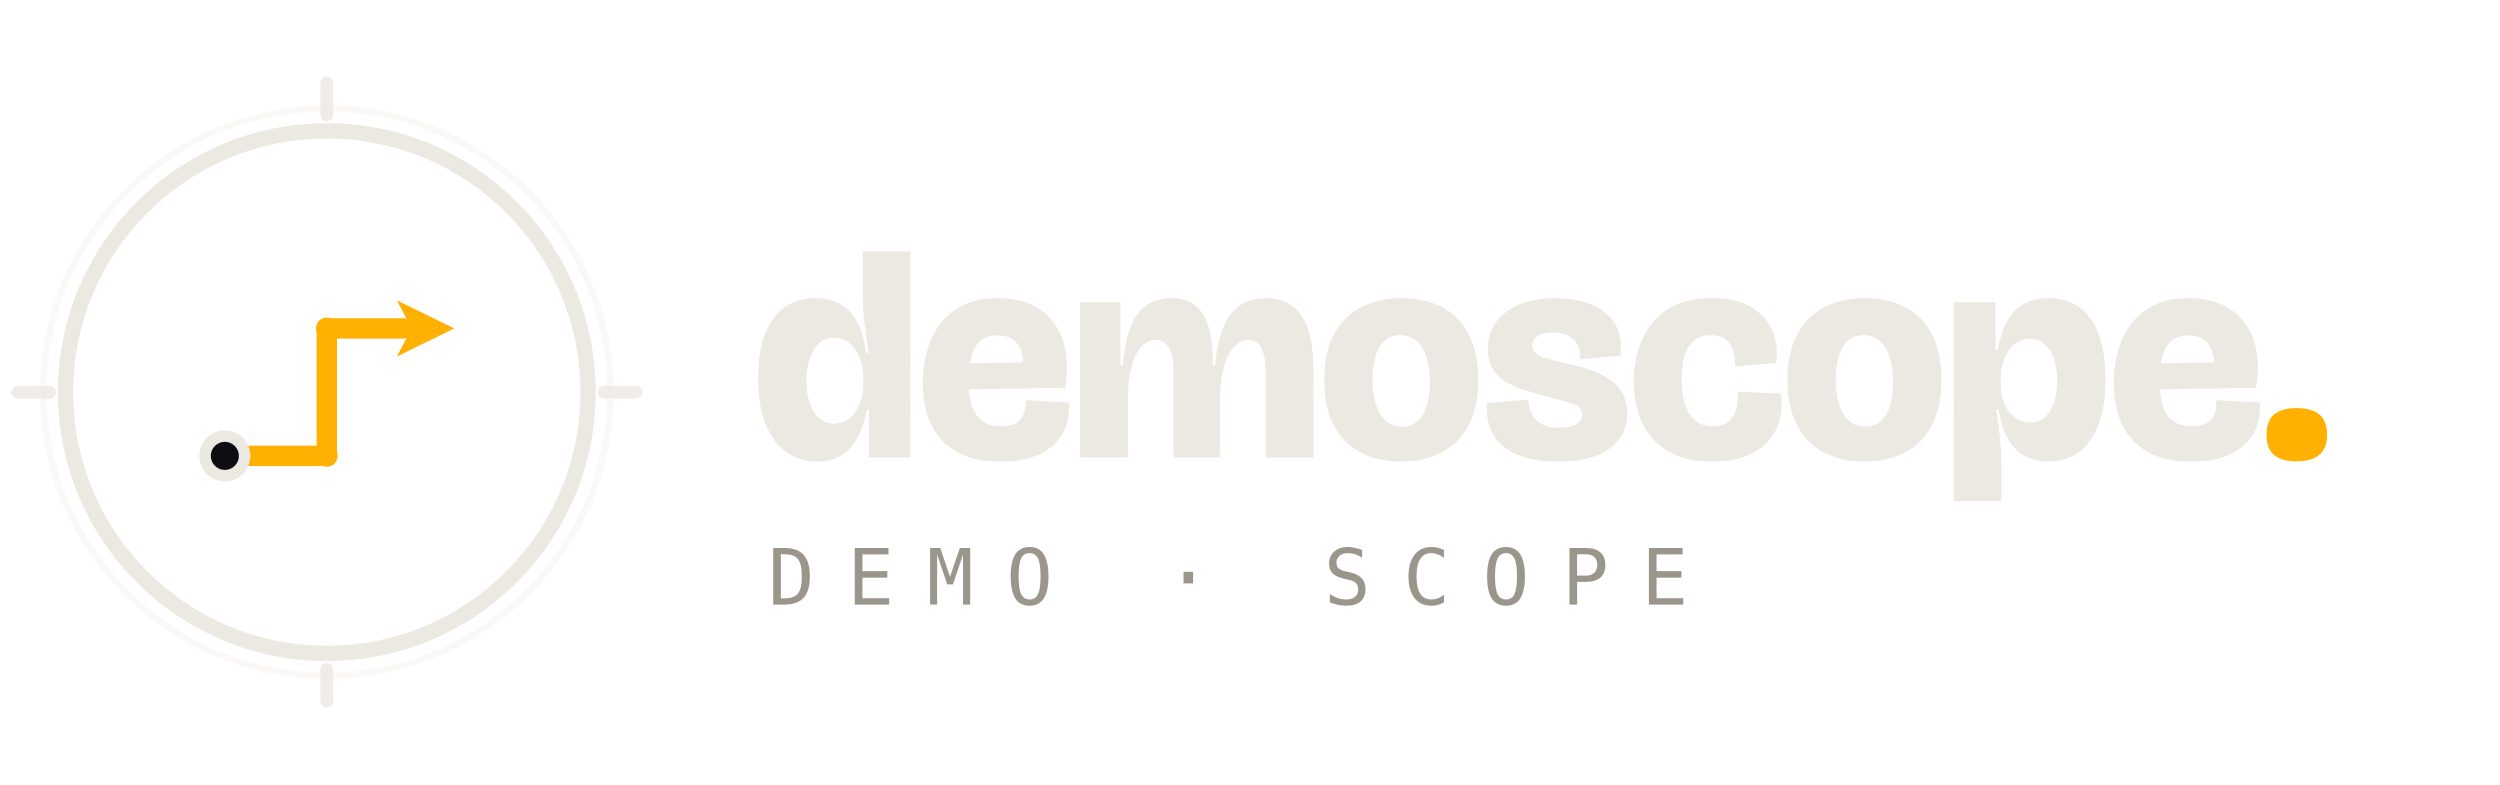
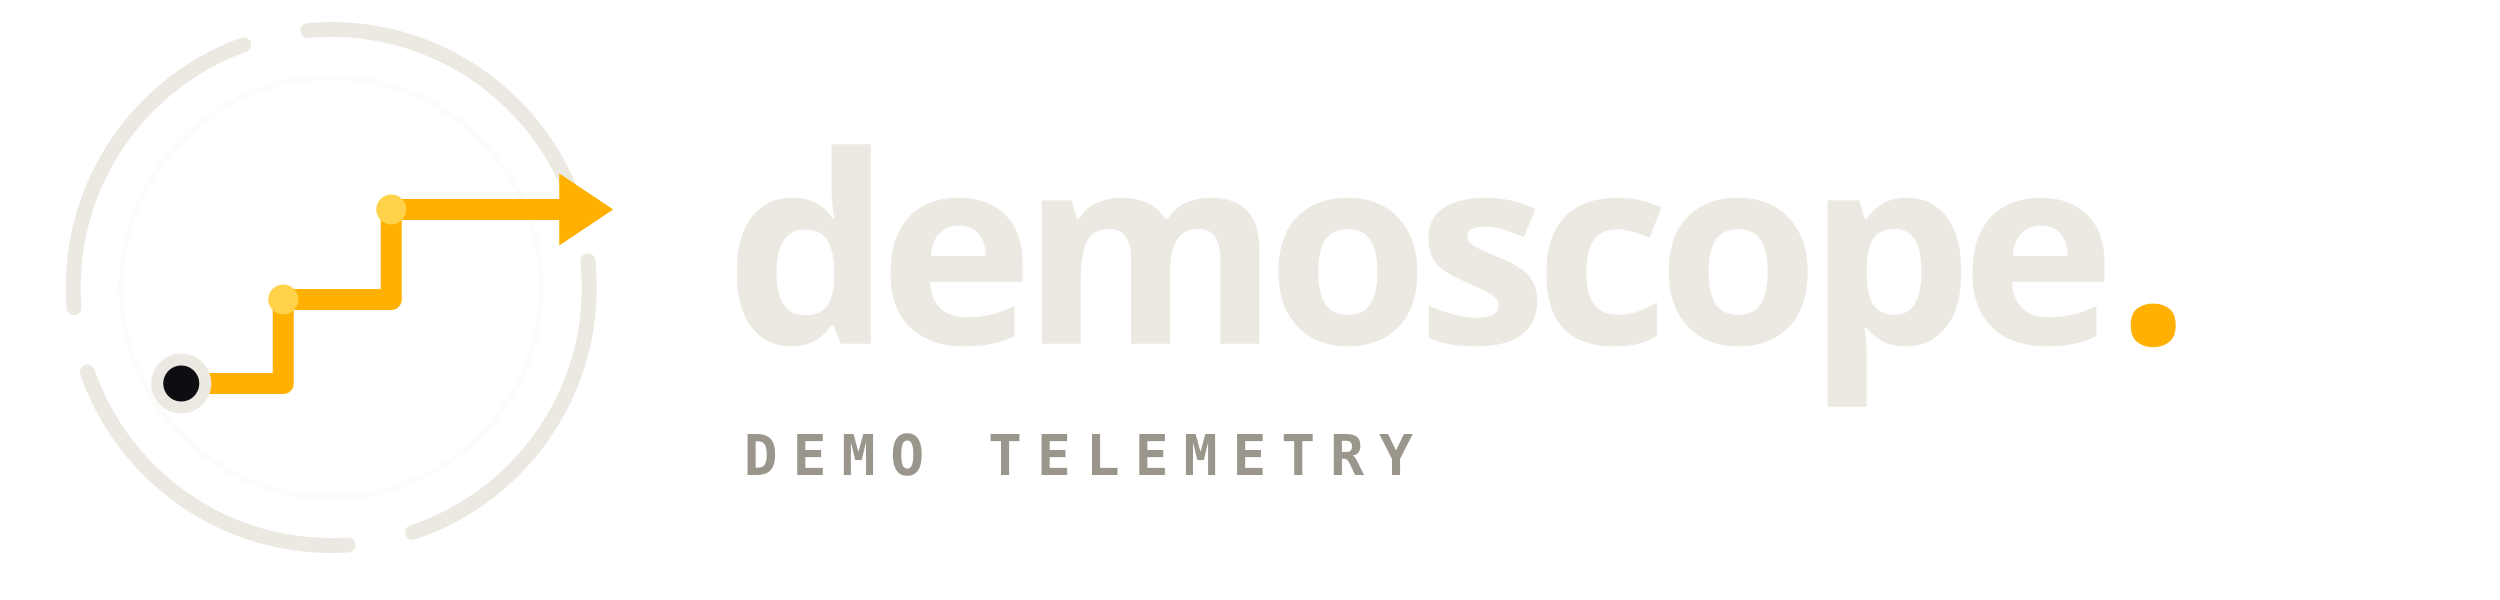
- <svg xmlns="http://www.w3.org/2000/svg" viewBox="0 0 306 96" width="306" height="96" role="img" aria-labelledby="t d">
-   <defs>
-     <clipPath id="apH">
-       <circle cx="50" cy="50" r="39.5" />
-     </clipPath>
-   </defs>
-   <g transform="translate(40,48) scale(0.78) translate(-50,-50)">
-     <circle cx="50" cy="50" r="41" fill="none" stroke="#ece9e2" stroke-width="2.4" />
-     <circle cx="50" cy="50" r="44.5" fill="none" stroke="#ece9e2" stroke-width="1" opacity="0.28" />
-     <g stroke="#ece9e2" stroke-width="2" stroke-linecap="round" opacity="0.8">
-       <line x1="50" y1="1.5" x2="50" y2="6.5" />
-       <line x1="50" y1="93.5" x2="50" y2="98.5" />
-       <line x1="1.5" y1="50" x2="6.5" y2="50" />
-       <line x1="93.5" y1="50" x2="98.5" y2="50" />
-     </g>
-     <g clip-path="url(#apH)">
-       <polyline points="34,60 50,60 50,40 62,40" fill="none" stroke="#ffb000" stroke-width="3.2" stroke-linejoin="round" stroke-linecap="round" />
-       <circle cx="50" cy="60" r="1.7" fill="#ffb000" />
-       <circle cx="50" cy="40" r="1.7" fill="#ffb000" />
-       <circle cx="34" cy="60" r="3.1" fill="#0e0e12" stroke="#ece9e2" stroke-width="1.8" />
-       <path d="M70,40 L61,35.6 L63.3,40 L61,44.4 Z" fill="#ffb000" />
-     </g>
+ <svg xmlns="http://www.w3.org/2000/svg" viewBox="0 0 400 96" role="img" aria-labelledby="title desc">
+   <g transform="translate(5 -2) scale(.96)">
+     <circle cx="50" cy="50" r="43" fill="none" stroke="#ece9e2" stroke-width="2.5" stroke-linecap="round" stroke-dasharray="56 11" transform="rotate(-3 50 50)" />
+     <circle cx="50" cy="50" r="35" fill="none" stroke="#ece9e2" opacity=".14" />
+     <path d="M25 66H42V52H60V37H91" fill="none" stroke="#ffb000" stroke-width="3.5" stroke-linecap="round" stroke-linejoin="round" />
+     <circle cx="25" cy="66" r="4" fill="#0e0e12" stroke="#ece9e2" stroke-width="2" />
+     <circle cx="42" cy="52" r="2.5" fill="#ffd24a" />
+     <circle cx="60" cy="37" r="2.5" fill="#ffd24a" />
+     <path d="m88 31 9 6-9 6z" fill="#ffb000" />
  </g>
-   <g transform="translate(92,56) scale(0.3)">
-     <path d="M26.76 1.68Q19.92 1.68 14.46 -2.04Q9.0 -5.76 5.82 -13.32Q2.64 -20.88 2.64 -32.4Q2.64 -43.32 5.52 -50.58Q8.4 -57.84 13.68 -61.44Q18.96 -65.04 26.04 -65.04Q31.56 -65.04 35.82 -62.76Q40.08 -60.48 42.84 -55.56Q45.6 -50.64 46.68 -42.72H47.76Q47.16 -46.8 46.56 -50.76Q45.96 -54.72 45.66 -58.44Q45.36 -62.16 45.36 -65.4V-84.0H64.8V-22.32V0.0H47.88V-19.56H47.04Q45.72 -12.6 43.02 -7.86Q40.32 -3.12 36.3 -0.72Q32.28 1.68 26.76 1.68ZM33.6 -13.8Q35.88 -13.8 38.04 -14.82Q40.2 -15.84 41.88 -18.0Q43.56 -20.16 44.58 -23.4Q45.6 -26.64 45.6 -31.08V-31.92Q45.6 -35.52 44.88 -38.34Q44.16 -41.16 42.96 -43.14Q41.76 -45.12 40.2 -46.38Q38.64 -47.64 36.9 -48.24Q35.16 -48.84 33.48 -48.84Q29.76 -48.84 27.24 -46.32Q24.72 -43.8 23.52 -39.78Q22.32 -35.76 22.32 -31.08Q22.32 -26.4 23.64 -22.44Q24.96 -18.48 27.48 -16.14Q30.0 -13.8 33.6 -13.8Z M101.64 1.68Q92.64 1.68 86.58 -0.9Q80.52 -3.48 76.8 -7.98Q73.08 -12.48 71.46 -18.24Q69.84 -24.0 69.84 -30.36Q69.84 -37.2 71.58 -43.44Q73.32 -49.68 76.98 -54.54Q80.64 -59.4 86.46 -62.22Q92.28 -65.04 100.44 -65.04Q108.6 -65.04 114.42 -62.22Q120.24 -59.4 123.72 -54.36Q127.2 -49.32 128.22 -42.72Q129.24 -36.12 127.92 -28.44L81.96 -27.72V-38.28L113.04 -38.88L110.52 -32.76Q111.24 -38.28 110.34 -42.06Q109.44 -45.84 107.04 -47.82Q104.64 -49.8 100.44 -49.8Q96.0 -49.8 93.36 -47.52Q90.72 -45.24 89.64 -41.1Q88.56 -36.96 88.56 -31.32Q88.56 -21.6 91.8 -17.16Q95.04 -12.72 101.76 -12.72Q104.64 -12.72 106.56 -13.44Q108.48 -14.16 109.68 -15.54Q110.88 -16.92 111.36 -18.9Q111.84 -20.88 111.72 -23.4L129.48 -22.44Q129.84 -18.48 128.7 -14.28Q127.56 -10.08 124.44 -6.48Q121.32 -2.88 115.74 -0.6Q110.16 1.68 101.64 1.68Z M134.04 0.0V-35.16V-63.36H150.48V-37.56H151.44Q152.28 -47.64 154.74 -53.64Q157.2 -59.64 161.34 -62.34Q165.48 -65.04 171.24 -65.04Q177.24 -65.04 180.96 -62.1Q184.68 -59.16 186.48 -53.1Q188.28 -47.04 188.16 -37.56H189.12Q189.96 -47.52 192.6 -53.52Q195.24 -59.52 199.56 -62.28Q203.88 -65.04 209.76 -65.04Q214.68 -65.04 218.28 -63.24Q221.88 -61.44 224.34 -57.84Q226.8 -54.24 228.0 -48.78Q229.2 -43.32 229.2 -36.0V0.0H209.76V-34.32Q209.76 -38.88 208.98 -41.94Q208.2 -45.0 206.64 -46.5Q205.08 -48.0 202.68 -48.0Q199.56 -48.0 196.92 -45.18Q194.28 -42.36 192.66 -36.72Q191.04 -31.08 191.04 -22.44V0.0H172.08V-34.8Q172.08 -39.36 171.3 -42.24Q170.52 -45.12 168.9 -46.56Q167.28 -48.0 164.88 -48.0Q161.88 -48.0 159.3 -45.54Q156.72 -43.08 155.1 -37.44Q153.48 -31.8 153.48 -22.44V0.0Z M264.84 1.68Q255.72 1.68 248.64 -1.98Q241.56 -5.64 237.6 -13.02Q233.64 -20.4 233.64 -31.56Q233.64 -43.2 237.78 -50.58Q241.92 -57.96 249.06 -61.5Q256.2 -65.04 265.2 -65.04Q274.56 -65.04 281.58 -61.38Q288.6 -57.72 292.5 -50.34Q296.4 -42.96 296.4 -31.68Q296.4 -20.04 292.26 -12.66Q288.12 -5.28 280.98 -1.8Q273.84 1.68 264.84 1.68ZM265.32 -12.6Q269.04 -12.6 271.56 -14.7Q274.08 -16.8 275.4 -20.88Q276.72 -24.96 276.72 -30.6Q276.72 -36.84 275.28 -41.1Q273.84 -45.36 271.14 -47.64Q268.44 -49.92 264.6 -49.92Q261.0 -49.92 258.48 -47.82Q255.96 -45.72 254.64 -41.64Q253.32 -37.56 253.32 -31.8Q253.32 -22.68 256.5 -17.64Q259.68 -12.6 265.32 -12.6Z M329.16 1.68Q322.8 1.68 317.34 0.42Q311.88 -0.84 307.86 -3.6Q303.84 -6.36 301.74 -10.98Q299.64 -15.6 300.0 -22.2L316.92 -23.64Q317.16 -19.68 318.72 -17.1Q320.28 -14.52 323.04 -13.32Q325.8 -12.12 329.76 -12.12Q333.48 -12.12 336.18 -13.38Q338.88 -14.64 338.88 -17.64Q338.88 -19.2 337.92 -20.22Q336.96 -21.24 334.38 -22.14Q331.8 -23.04 326.88 -24.24Q320.76 -25.8 315.84 -27.36Q310.92 -28.92 307.44 -31.08Q303.96 -33.24 302.16 -36.42Q300.36 -39.6 300.36 -44.28Q300.36 -50.88 303.9 -55.5Q307.44 -60.12 313.68 -62.58Q319.92 -65.04 328.08 -65.04Q335.4 -65.04 341.76 -62.76Q348.12 -60.48 351.78 -55.32Q355.44 -50.16 354.48 -41.64L337.92 -40.08Q338.28 -43.56 336.96 -46.02Q335.64 -48.48 333.12 -49.74Q330.6 -51.0 327.0 -51.0Q322.92 -51.0 320.7 -49.5Q318.48 -48.0 318.48 -45.72Q318.48 -43.92 319.86 -42.66Q321.24 -41.4 324.18 -40.5Q327.12 -39.6 331.8 -38.52Q335.88 -37.68 340.32 -36.36Q344.76 -35.04 348.6 -32.82Q352.44 -30.6 354.84 -27.0Q357.24 -23.4 357.24 -17.88Q357.24 -12.0 354.0 -7.56Q350.76 -3.12 344.52 -0.72Q338.28 1.68 329.16 1.68Z M391.92 1.68Q383.4 1.68 377.28 -0.9Q371.16 -3.48 367.32 -8.04Q363.48 -12.6 361.68 -18.48Q359.88 -24.36 359.88 -30.96Q359.88 -37.68 361.68 -43.74Q363.48 -49.8 367.26 -54.66Q371.04 -59.52 377.1 -62.28Q383.16 -65.04 391.68 -65.04Q401.76 -65.04 407.94 -61.26Q414.12 -57.48 416.58 -51.48Q419.04 -45.48 417.96 -38.52L401.16 -37.2Q401.4 -41.52 400.26 -44.34Q399.12 -47.16 396.84 -48.54Q394.56 -49.92 391.32 -49.92Q388.44 -49.92 386.22 -48.84Q384.0 -47.76 382.5 -45.54Q381.0 -43.32 380.22 -39.96Q379.44 -36.6 379.44 -31.92Q379.44 -25.92 380.82 -21.6Q382.2 -17.28 385.02 -15.0Q387.84 -12.72 392.16 -12.72Q396.6 -12.72 398.88 -14.88Q401.16 -17.04 401.88 -20.34Q402.6 -23.64 402.12 -26.88L420.0 -26.04Q420.72 -20.76 419.52 -15.78Q418.32 -10.8 414.9 -6.84Q411.48 -2.88 405.78 -0.6Q400.08 1.68 391.92 1.68Z M453.84 1.68Q444.72 1.68 437.64 -1.98Q430.56 -5.64 426.6 -13.02Q422.64 -20.4 422.64 -31.56Q422.64 -43.2 426.78 -50.58Q430.92 -57.96 438.06 -61.5Q445.2 -65.04 454.2 -65.04Q463.56 -65.04 470.58 -61.38Q477.6 -57.72 481.5 -50.34Q485.4 -42.96 485.4 -31.68Q485.4 -20.04 481.26 -12.66Q477.12 -5.28 469.98 -1.8Q462.84 1.68 453.84 1.68ZM454.32 -12.6Q458.04 -12.6 460.56 -14.7Q463.08 -16.8 464.4 -20.88Q465.72 -24.96 465.72 -30.6Q465.72 -36.84 464.28 -41.1Q462.84 -45.36 460.14 -47.64Q457.44 -49.92 453.6 -49.92Q450.0 -49.92 447.48 -47.82Q444.96 -45.72 443.64 -41.64Q442.32 -37.56 442.32 -31.8Q442.32 -22.68 445.5 -17.64Q448.68 -12.6 454.32 -12.6Z M490.44 17.76V-40.8V-63.36H507.48V-43.8H508.32Q509.64 -50.88 512.28 -55.62Q514.92 -60.36 519.06 -62.7Q523.2 -65.04 529.08 -65.04Q536.52 -65.04 541.74 -61.26Q546.96 -57.48 549.66 -50.1Q552.36 -42.72 552.36 -31.92Q552.36 -20.28 549.3 -12.84Q546.24 -5.4 540.96 -1.86Q535.68 1.68 528.96 1.68Q523.56 1.68 519.42 -0.6Q515.28 -2.88 512.58 -7.62Q509.88 -12.36 508.8 -19.56H507.72Q508.32 -16.08 508.8 -12.3Q509.28 -8.52 509.58 -4.86Q509.88 -1.2 509.88 2.16V17.76ZM521.64 -14.28Q525.48 -14.28 527.94 -16.68Q530.4 -19.08 531.54 -22.98Q532.68 -26.88 532.68 -31.2Q532.68 -36.0 531.42 -39.9Q530.16 -43.8 527.7 -46.14Q525.24 -48.48 521.64 -48.48Q519.36 -48.48 517.2 -47.46Q515.04 -46.44 513.36 -44.34Q511.68 -42.24 510.66 -39.0Q509.64 -35.76 509.64 -31.2V-30.48Q509.64 -26.88 510.36 -24.24Q511.08 -21.6 512.28 -19.68Q513.48 -17.76 515.04 -16.56Q516.6 -15.36 518.28 -14.82Q519.96 -14.28 521.64 -14.28Z M587.52 1.68Q578.52 1.68 572.46 -0.9Q566.4 -3.48 562.68 -7.98Q558.96 -12.48 557.34 -18.24Q555.72 -24.0 555.72 -30.36Q555.72 -37.2 557.46 -43.44Q559.2 -49.68 562.86 -54.54Q566.52 -59.4 572.34 -62.22Q578.16 -65.04 586.32 -65.04Q594.48 -65.04 600.3 -62.22Q606.12 -59.4 609.6 -54.36Q613.08 -49.32 614.1 -42.72Q615.12 -36.12 613.8 -28.44L567.84 -27.72V-38.28L598.92 -38.88L596.4 -32.76Q597.12 -38.28 596.22 -42.06Q595.32 -45.84 592.92 -47.82Q590.52 -49.8 586.32 -49.8Q581.88 -49.8 579.24 -47.52Q576.6 -45.24 575.52 -41.1Q574.44 -36.96 574.44 -31.32Q574.44 -21.6 577.68 -17.16Q580.92 -12.72 587.64 -12.72Q590.52 -12.72 592.44 -13.44Q594.36 -14.16 595.56 -15.54Q596.76 -16.92 597.24 -18.9Q597.72 -20.88 597.6 -23.4L615.36 -22.44Q615.72 -18.48 614.58 -14.28Q613.44 -10.08 610.32 -6.48Q607.2 -2.88 601.62 -0.6Q596.04 1.68 587.52 1.68Z" fill="#ece9e2" />
-   </g>
-   <g transform="translate(276.7,56) scale(0.3)">
-     <path d="M14.64 1.56Q8.52 1.56 5.46 -1.08Q2.4 -3.72 2.4 -9.24Q2.4 -14.88 5.46 -17.52Q8.52 -20.16 14.64 -20.16Q20.88 -20.16 24.0 -17.52Q27.12 -14.88 27.12 -9.24Q27.12 1.56 14.64 1.56Z" fill="#ffb000" />
-   </g>
-   <text x="94" y="74" font-family="ui-monospace,Menlo,monospace" font-size="9.5" letter-spacing="4" fill="#9a968c">DEMO  ·  SCOPE</text>
+   <text x="116" y="55" fill="#ece9e2" font-family="Bricolage Grotesque, Arial Rounded MT Bold, Segoe UI, sans-serif" font-size="42" font-weight="800" letter-spacing="-2">demoscope<tspan fill="#ffb000">.</tspan>
+   </text>
+   <text x="119" y="76" fill="#9a968c" font-family="IBM Plex Mono, Menlo, monospace" font-size="9" font-weight="600" letter-spacing="2.4">DEMO TELEMETRY</text>
</svg>
